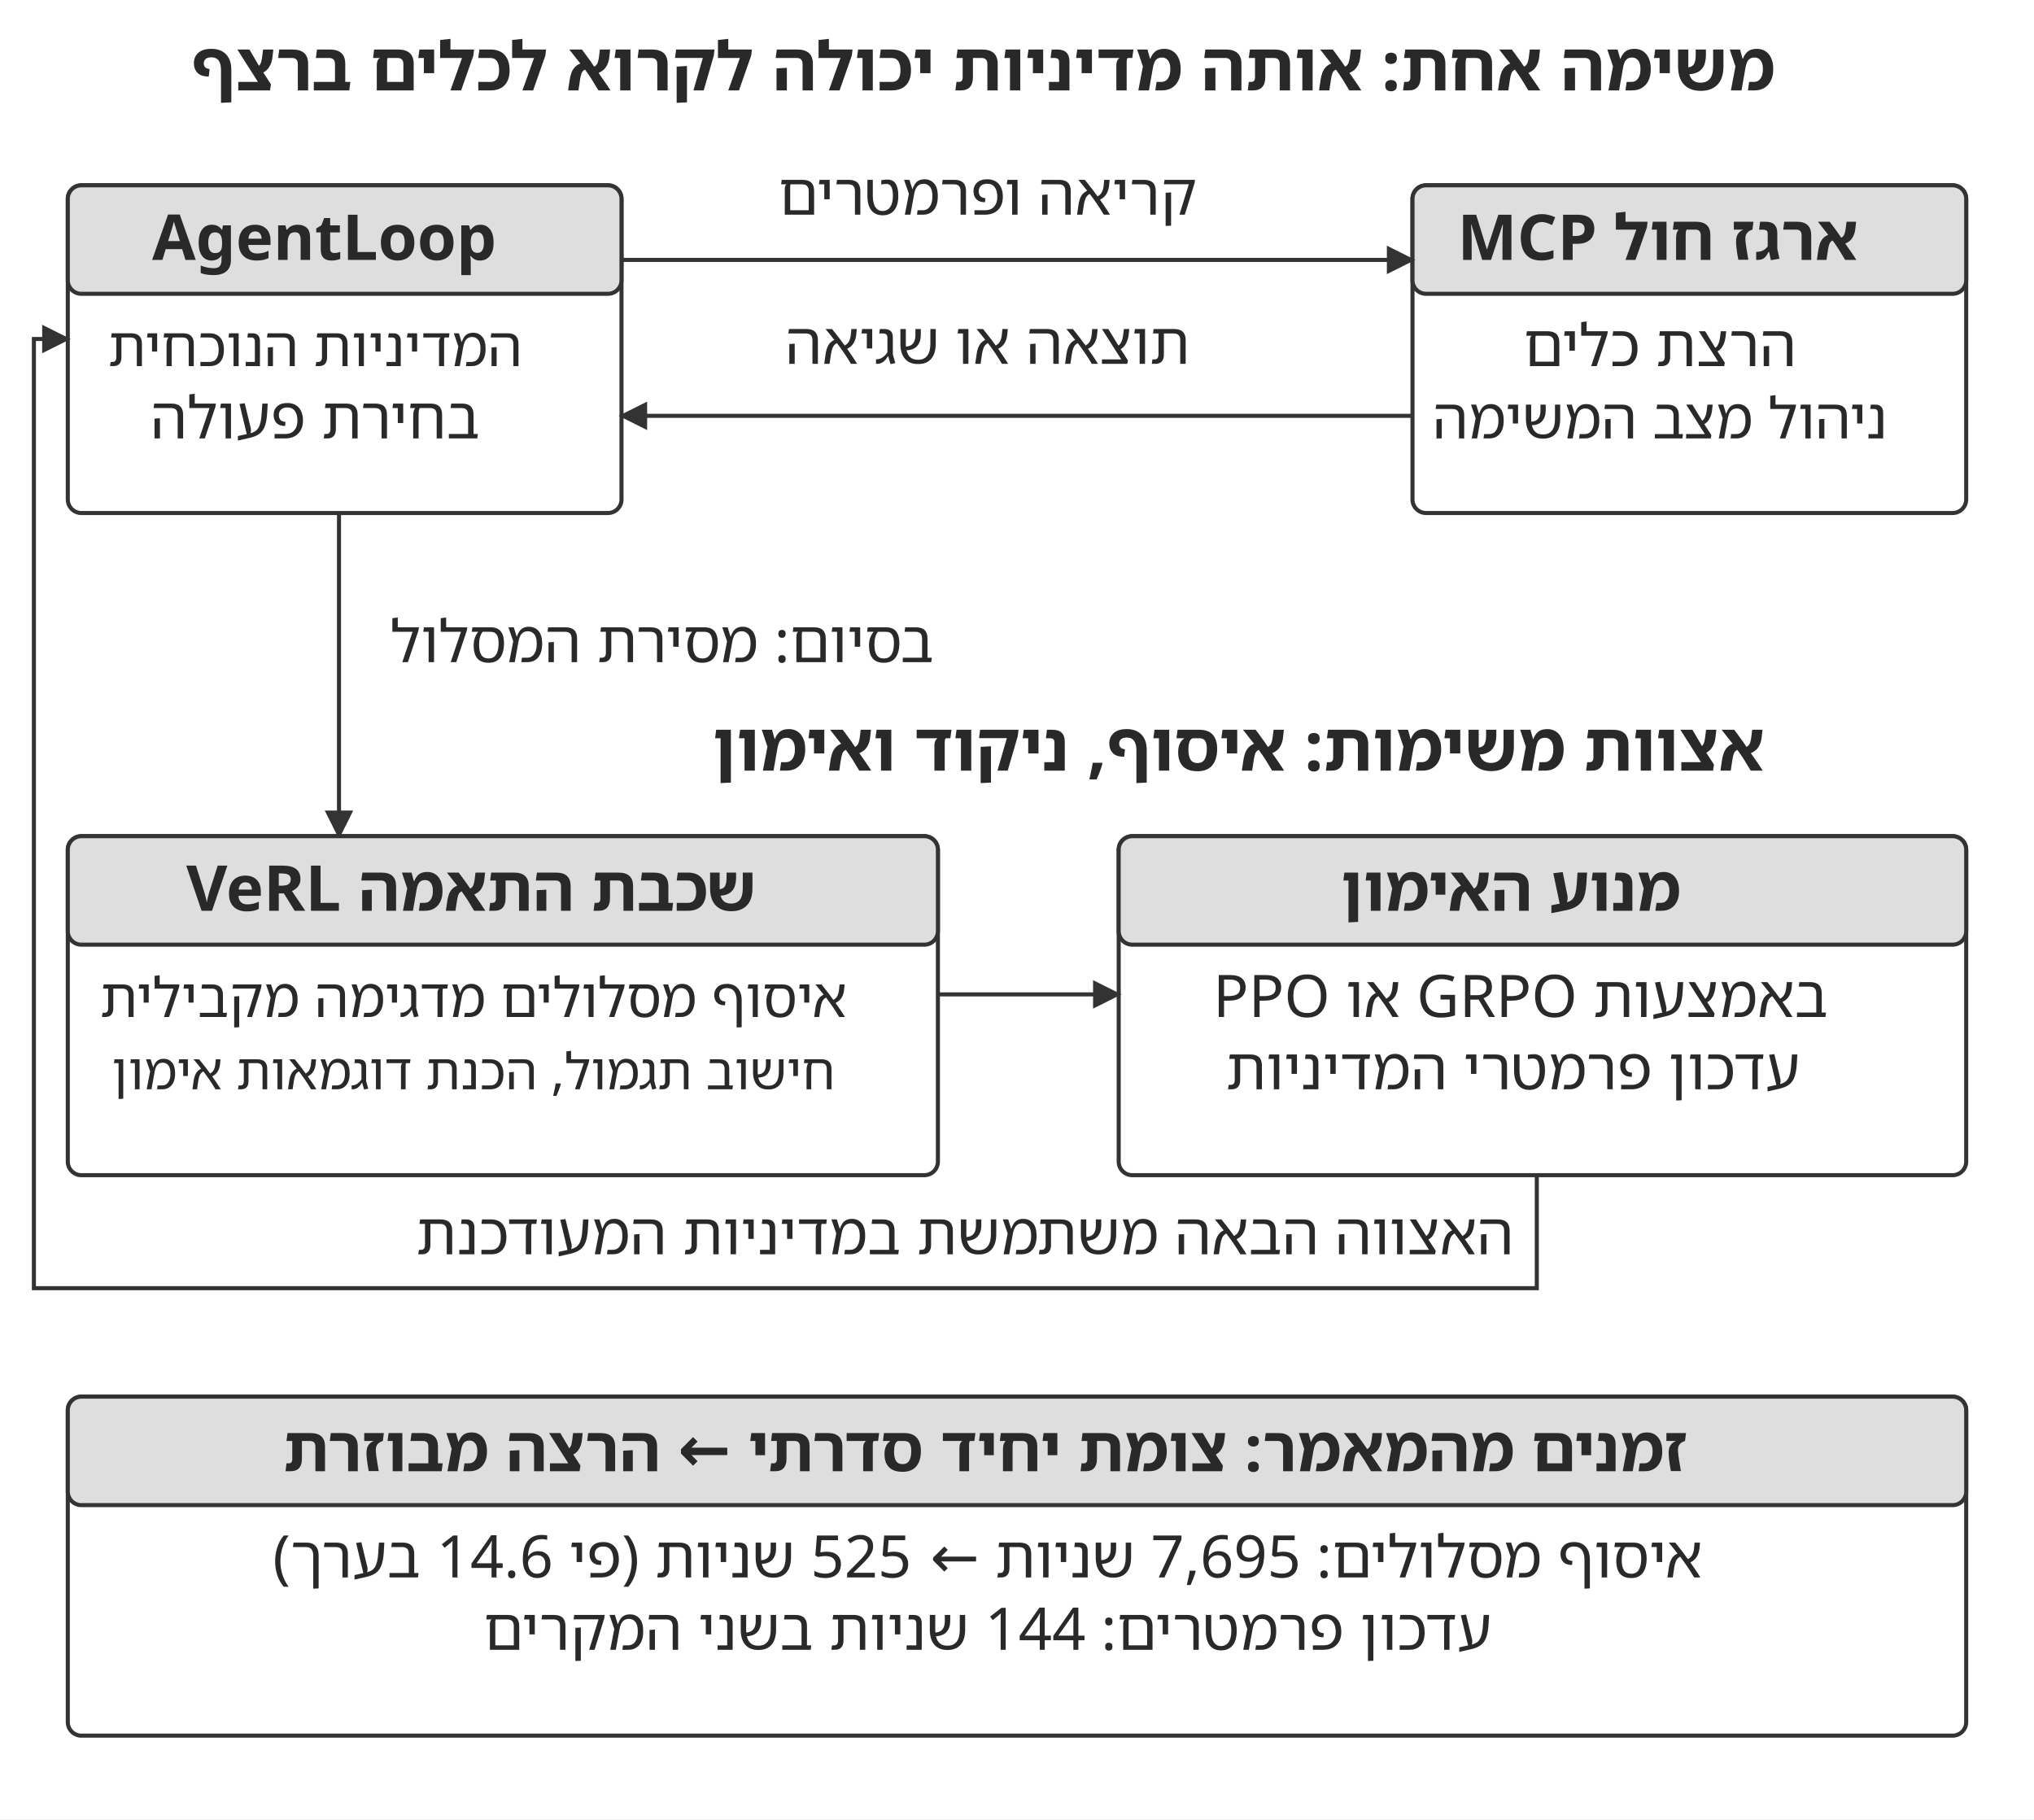
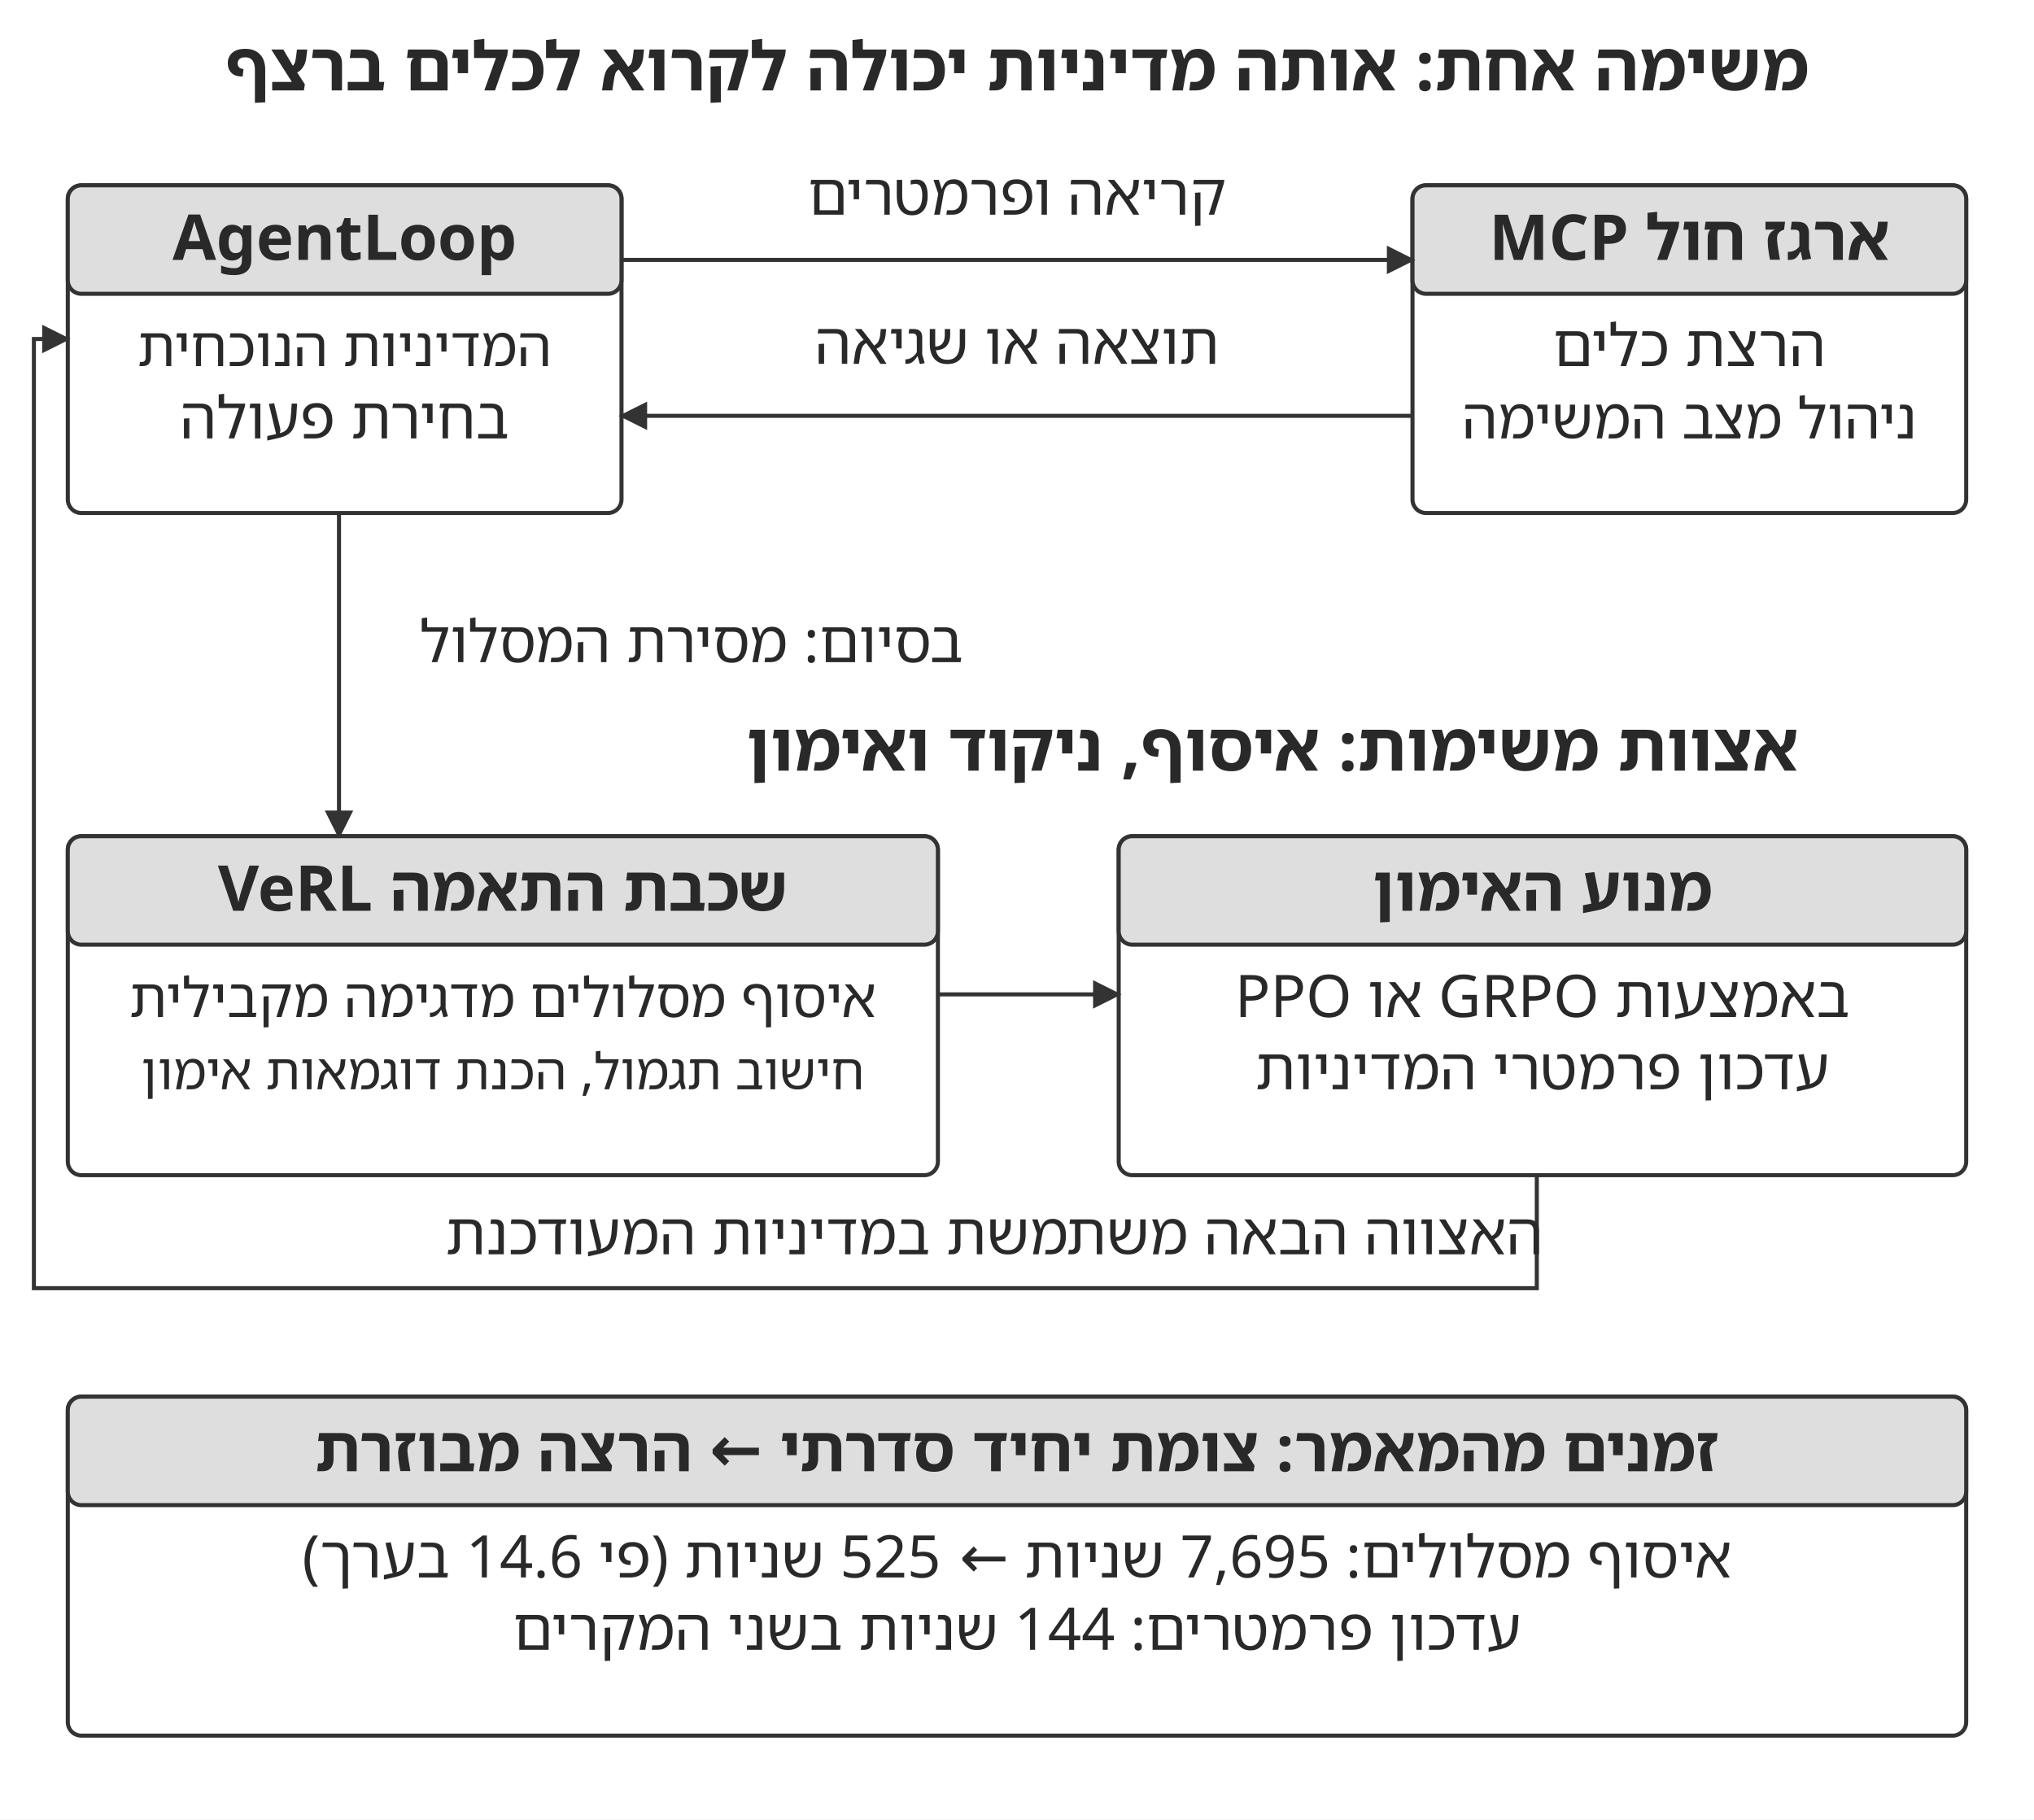
<svg xmlns="http://www.w3.org/2000/svg" width="106.000mm" height="94.811mm" viewBox="0 0 900 805" role="img" aria-labelledby="title desc">
  <defs>
    <marker id="arrow" viewBox="0 0 10 10" refX="9" refY="5" markerWidth="7" markerHeight="7" orient="auto-start-reverse">
      <path d="M0 0 L10 5 L0 10 Z" fill="#333333" />
    </marker>
  </defs>
  <rect width="900" height="805" fill="#ffffff" y="0" />
-   <text x="435" y="40" text-anchor="middle" font-family="&quot;Noto Sans Hebrew&quot;, &quot;Noto Serif Hebrew&quot;, &quot;Arial Hebrew&quot;, sans-serif" font-size="30.0" font-weight="700" fill="#292929" direction="rtl">משימה אחת: אותה מדיניות יכולה לקרוא לכלים ברצף</text>
+   <text x="450" y="40" text-anchor="middle" font-family="&quot;Noto Sans Hebrew&quot;, &quot;Noto Serif Hebrew&quot;, &quot;Arial Hebrew&quot;, sans-serif" font-size="30.0" font-weight="700" fill="#292929" direction="rtl">משימה אחת: אותה מדיניות יכולה לקרוא לכלים ברצף</text>
  <rect x="30" y="82" width="245" height="145" rx="6" fill="#ffffff" stroke="#333333" stroke-width="1.8" />
  <rect x="30" y="82" width="245" height="48" rx="6" fill="#dedede" stroke="#333333" stroke-width="1.8" />
-   <text x="143.48" y="115" text-anchor="middle" font-family="&quot;Noto Sans Hebrew&quot;, &quot;Noto Serif Hebrew&quot;, &quot;Arial Hebrew&quot;, sans-serif" font-size="28.0" font-weight="700" fill="#292929" direction="rtl">AgentLoop</text>
-   <text x="139.5" y="162" text-anchor="middle" font-family="&quot;Noto Sans Hebrew&quot;, &quot;Noto Serif Hebrew&quot;, &quot;Arial Hebrew&quot;, sans-serif" font-size="24.5" font-weight="400" fill="#292929" direction="rtl">המדיניות הנוכחית</text>
-   <text x="139.5" y="194" text-anchor="middle" font-family="&quot;Noto Sans Hebrew&quot;, &quot;Noto Serif Hebrew&quot;, &quot;Arial Hebrew&quot;, sans-serif" font-size="26.0" font-weight="400" fill="#292929" direction="rtl">בחירת פעולה</text>
+   <text x="152.5" y="115" text-anchor="middle" font-family="&quot;Noto Sans Hebrew&quot;, &quot;Noto Serif Hebrew&quot;, &quot;Arial Hebrew&quot;, sans-serif" font-size="28.0" font-weight="700" fill="#292929" direction="rtl">AgentLoop</text>
+   <text x="152.5" y="162" text-anchor="middle" font-family="&quot;Noto Sans Hebrew&quot;, &quot;Noto Serif Hebrew&quot;, &quot;Arial Hebrew&quot;, sans-serif" font-size="24.5" font-weight="400" fill="#292929" direction="rtl">המדיניות הנוכחית</text>
+   <text x="152.5" y="194" text-anchor="middle" font-family="&quot;Noto Sans Hebrew&quot;, &quot;Noto Serif Hebrew&quot;, &quot;Arial Hebrew&quot;, sans-serif" font-size="26.0" font-weight="400" fill="#292929" direction="rtl">בחירת פעולה</text>
  <rect x="625" y="82" width="245" height="145" rx="6" fill="#ffffff" stroke="#333333" stroke-width="1.8" />
  <rect x="625" y="82" width="245" height="48" rx="6" fill="#dedede" stroke="#333333" stroke-width="1.8" />
-   <text x="733.5" y="115" text-anchor="middle" font-family="&quot;Noto Sans Hebrew&quot;, &quot;Noto Serif Hebrew&quot;, &quot;Arial Hebrew&quot;, sans-serif" font-size="28.0" font-weight="700" fill="#292929" direction="rtl">ארגז חול MCP</text>
-   <text x="734.5" y="162" text-anchor="middle" font-family="&quot;Noto Sans Hebrew&quot;, &quot;Noto Serif Hebrew&quot;, &quot;Arial Hebrew&quot;, sans-serif" font-size="26.0" font-weight="400" fill="#292929" direction="rtl">הרצת כלים</text>
-   <text x="734.5" y="194" text-anchor="middle" font-family="&quot;Noto Sans Hebrew&quot;, &quot;Noto Serif Hebrew&quot;, &quot;Arial Hebrew&quot;, sans-serif" font-size="25.2" font-weight="400" fill="#292929" direction="rtl">ניהול מצב המשימה</text>
-   <text x="437" y="95" text-anchor="middle" font-family="&quot;Noto Sans Hebrew&quot;, &quot;Noto Serif Hebrew&quot;, &quot;Arial Hebrew&quot;, sans-serif" font-size="26.0" font-weight="400" fill="#292929" direction="rtl">קריאה ופרמטרים</text>
+   <text x="747.5" y="115" text-anchor="middle" font-family="&quot;Noto Sans Hebrew&quot;, &quot;Noto Serif Hebrew&quot;, &quot;Arial Hebrew&quot;, sans-serif" font-size="28.0" font-weight="700" fill="#292929" direction="rtl">ארגז חול MCP</text>
+   <text x="747.5" y="162" text-anchor="middle" font-family="&quot;Noto Sans Hebrew&quot;, &quot;Noto Serif Hebrew&quot;, &quot;Arial Hebrew&quot;, sans-serif" font-size="26.0" font-weight="400" fill="#292929" direction="rtl">הרצת כלים</text>
+   <text x="747.5" y="194" text-anchor="middle" font-family="&quot;Noto Sans Hebrew&quot;, &quot;Noto Serif Hebrew&quot;, &quot;Arial Hebrew&quot;, sans-serif" font-size="25.2" font-weight="400" fill="#292929" direction="rtl">ניהול מצב המשימה</text>
+   <text x="450" y="95" text-anchor="middle" font-family="&quot;Noto Sans Hebrew&quot;, &quot;Noto Serif Hebrew&quot;, &quot;Arial Hebrew&quot;, sans-serif" font-size="26.0" font-weight="400" fill="#292929" direction="rtl">קריאה ופרמטרים</text>
  <path d="M275 115 L625 115" fill="none" stroke="#333333" stroke-width="1.8" marker-end="url(#arrow)" />
-   <text x="437" y="161" text-anchor="middle" font-family="&quot;Noto Sans Hebrew&quot;, &quot;Noto Serif Hebrew&quot;, &quot;Arial Hebrew&quot;, sans-serif" font-size="26.0" font-weight="400" fill="#292929" direction="rtl">תוצאה או שגיאה</text>
+   <text x="450" y="161" text-anchor="middle" font-family="&quot;Noto Sans Hebrew&quot;, &quot;Noto Serif Hebrew&quot;, &quot;Arial Hebrew&quot;, sans-serif" font-size="26.0" font-weight="400" fill="#292929" direction="rtl">תוצאה או שגיאה</text>
  <path d="M625 184 L275 184" fill="none" stroke="#333333" stroke-width="1.8" marker-end="url(#arrow)" />
  <path d="M150 227 L150 370" fill="none" stroke="#333333" stroke-width="1.8" marker-end="url(#arrow)" />
-   <text x="293" y="293" text-anchor="middle" font-family="&quot;Noto Sans Hebrew&quot;, &quot;Noto Serif Hebrew&quot;, &quot;Arial Hebrew&quot;, sans-serif" font-size="26.0" font-weight="400" fill="#292929" direction="rtl">בסיום: מסירת המסלול</text>
-   <text x="548" y="341" text-anchor="middle" font-family="&quot;Noto Sans Hebrew&quot;, &quot;Noto Serif Hebrew&quot;, &quot;Arial Hebrew&quot;, sans-serif" font-size="30.0" font-weight="700" fill="#292929" direction="rtl">אצוות משימות: איסוף, ניקוד ואימון</text>
+   <text x="306" y="293" text-anchor="middle" font-family="&quot;Noto Sans Hebrew&quot;, &quot;Noto Serif Hebrew&quot;, &quot;Arial Hebrew&quot;, sans-serif" font-size="26.0" font-weight="400" fill="#292929" direction="rtl">בסיום: מסירת המסלול</text>
+   <text x="563" y="341" text-anchor="middle" font-family="&quot;Noto Sans Hebrew&quot;, &quot;Noto Serif Hebrew&quot;, &quot;Arial Hebrew&quot;, sans-serif" font-size="30.0" font-weight="700" fill="#292929" direction="rtl">אצוות משימות: איסוף, ניקוד ואימון</text>
  <rect x="30" y="370" width="385" height="150" rx="6" fill="#ffffff" stroke="#333333" stroke-width="1.8" />
  <rect x="30" y="370" width="385" height="48" rx="6" fill="#dedede" stroke="#333333" stroke-width="1.8" />
-   <text x="208.5" y="403" text-anchor="middle" font-family="&quot;Noto Sans Hebrew&quot;, &quot;Noto Serif Hebrew&quot;, &quot;Arial Hebrew&quot;, sans-serif" font-size="28.0" font-weight="700" fill="#292929" direction="rtl">שכבת התאמה VeRL</text>
-   <text x="209.5" y="450" text-anchor="middle" font-family="&quot;Noto Sans Hebrew&quot;, &quot;Noto Serif Hebrew&quot;, &quot;Arial Hebrew&quot;, sans-serif" font-size="24.3" font-weight="400" fill="#292929" direction="rtl">איסוף מסלולים מדגימה מקבילית</text>
-   <text x="209.5" y="482" text-anchor="middle" font-family="&quot;Noto Sans Hebrew&quot;, &quot;Noto Serif Hebrew&quot;, &quot;Arial Hebrew&quot;, sans-serif" font-size="22.4" font-weight="400" fill="#292929" direction="rtl">חישוב תגמול, הכנת דוגמאות אימון</text>
+   <text x="222.5" y="403" text-anchor="middle" font-family="&quot;Noto Sans Hebrew&quot;, &quot;Noto Serif Hebrew&quot;, &quot;Arial Hebrew&quot;, sans-serif" font-size="28.0" font-weight="700" fill="#292929" direction="rtl">שכבת התאמה VeRL</text>
+   <text x="222.5" y="450" text-anchor="middle" font-family="&quot;Noto Sans Hebrew&quot;, &quot;Noto Serif Hebrew&quot;, &quot;Arial Hebrew&quot;, sans-serif" font-size="24.3" font-weight="400" fill="#292929" direction="rtl">איסוף מסלולים מדגימה מקבילית</text>
+   <text x="222.5" y="482" text-anchor="middle" font-family="&quot;Noto Sans Hebrew&quot;, &quot;Noto Serif Hebrew&quot;, &quot;Arial Hebrew&quot;, sans-serif" font-size="22.4" font-weight="400" fill="#292929" direction="rtl">חישוב תגמול, הכנת דוגמאות אימון</text>
  <rect x="495" y="370" width="375" height="150" rx="6" fill="#ffffff" stroke="#333333" stroke-width="1.8" />
  <rect x="495" y="370" width="375" height="48" rx="6" fill="#dedede" stroke="#333333" stroke-width="1.8" />
-   <text x="668.5" y="403" text-anchor="middle" font-family="&quot;Noto Sans Hebrew&quot;, &quot;Noto Serif Hebrew&quot;, &quot;Arial Hebrew&quot;, sans-serif" font-size="28.0" font-weight="700" fill="#292929" direction="rtl">מנוע האימון</text>
-   <text x="672.85" y="450" text-anchor="middle" font-family="&quot;Noto Sans Hebrew&quot;, &quot;Noto Serif Hebrew&quot;, &quot;Arial Hebrew&quot;, sans-serif" font-size="26.0" font-weight="400" fill="#292929" direction="rtl">באמצעות GRPO או PPO</text>
-   <text x="669.5" y="482" text-anchor="middle" font-family="&quot;Noto Sans Hebrew&quot;, &quot;Noto Serif Hebrew&quot;, &quot;Arial Hebrew&quot;, sans-serif" font-size="26.0" font-weight="400" fill="#292929" direction="rtl">עדכון פרמטרי המדיניות</text>
+   <text x="682.5" y="403" text-anchor="middle" font-family="&quot;Noto Sans Hebrew&quot;, &quot;Noto Serif Hebrew&quot;, &quot;Arial Hebrew&quot;, sans-serif" font-size="28.0" font-weight="700" fill="#292929" direction="rtl">מנוע האימון</text>
+   <text x="682.5" y="450" text-anchor="middle" font-family="&quot;Noto Sans Hebrew&quot;, &quot;Noto Serif Hebrew&quot;, &quot;Arial Hebrew&quot;, sans-serif" font-size="26.0" font-weight="400" fill="#292929" direction="rtl">באמצעות GRPO או PPO</text>
+   <text x="682.5" y="482" text-anchor="middle" font-family="&quot;Noto Sans Hebrew&quot;, &quot;Noto Serif Hebrew&quot;, &quot;Arial Hebrew&quot;, sans-serif" font-size="26.0" font-weight="400" fill="#292929" direction="rtl">עדכון פרמטרי המדיניות</text>
  <path d="M415 440 L495 440" fill="none" stroke="#333333" stroke-width="1.8" marker-end="url(#arrow)" />
  <path d="M680 520 L680 570 L15 570 L15 150 L30 150" fill="none" stroke="#333333" stroke-width="1.8" marker-end="url(#arrow)" />
-   <text x="427" y="555" text-anchor="middle" font-family="&quot;Noto Sans Hebrew&quot;, &quot;Noto Serif Hebrew&quot;, &quot;Arial Hebrew&quot;, sans-serif" font-size="26.0" font-weight="400" fill="#292929" direction="rtl">האצווה הבאה משתמשת במדיניות המעודכנת</text>
+   <text x="440" y="555" text-anchor="middle" font-family="&quot;Noto Sans Hebrew&quot;, &quot;Noto Serif Hebrew&quot;, &quot;Arial Hebrew&quot;, sans-serif" font-size="26.0" font-weight="400" fill="#292929" direction="rtl">האצווה הבאה משתמשת במדיניות המעודכנת</text>
  <rect x="30" y="618" width="840" height="150" rx="6" fill="#ffffff" stroke="#333333" stroke-width="1.8" />
  <rect x="30" y="618" width="840" height="48" rx="6" fill="#dedede" stroke="#333333" stroke-width="1.8" />
-   <text x="436" y="651" text-anchor="middle" font-family="&quot;Noto Sans Hebrew&quot;, &quot;Noto Serif Hebrew&quot;, &quot;Arial Hebrew&quot;, sans-serif" font-size="28.0" font-weight="700" fill="#292929" direction="rtl">זמנים מהמאמר: צומת יחיד סדרתי ← הרצה מבוזרת</text>
-   <text x="437" y="698" text-anchor="middle" font-family="&quot;Noto Sans Hebrew&quot;, &quot;Noto Serif Hebrew&quot;, &quot;Arial Hebrew&quot;, sans-serif" font-size="26.0" font-weight="400" fill="#292929" direction="rtl">איסוף מסלולים: 7,695 שניות ← 525 שניות (פי 14.6 בערך)</text>
-   <text x="437" y="730" text-anchor="middle" font-family="&quot;Noto Sans Hebrew&quot;, &quot;Noto Serif Hebrew&quot;, &quot;Arial Hebrew&quot;, sans-serif" font-size="26.0" font-weight="400" fill="#292929" direction="rtl">עדכון פרמטרים: 144 שניות בשני המקרים</text>
+   <text x="450" y="651" text-anchor="middle" font-family="&quot;Noto Sans Hebrew&quot;, &quot;Noto Serif Hebrew&quot;, &quot;Arial Hebrew&quot;, sans-serif" font-size="28.0" font-weight="700" fill="#292929" direction="rtl">זמנים מהמאמר: צומת יחיד סדרתי ← הרצה מבוזרת</text>
+   <text x="450" y="698" text-anchor="middle" font-family="&quot;Noto Sans Hebrew&quot;, &quot;Noto Serif Hebrew&quot;, &quot;Arial Hebrew&quot;, sans-serif" font-size="26.0" font-weight="400" fill="#292929" direction="rtl">איסוף מסלולים: 7,695 שניות ← 525 שניות (פי 14.6 בערך)</text>
+   <text x="450" y="730" text-anchor="middle" font-family="&quot;Noto Sans Hebrew&quot;, &quot;Noto Serif Hebrew&quot;, &quot;Arial Hebrew&quot;, sans-serif" font-size="26.0" font-weight="400" fill="#292929" direction="rtl">עדכון פרמטרים: 144 שניות בשני המקרים</text>
  <defs />
</svg>
